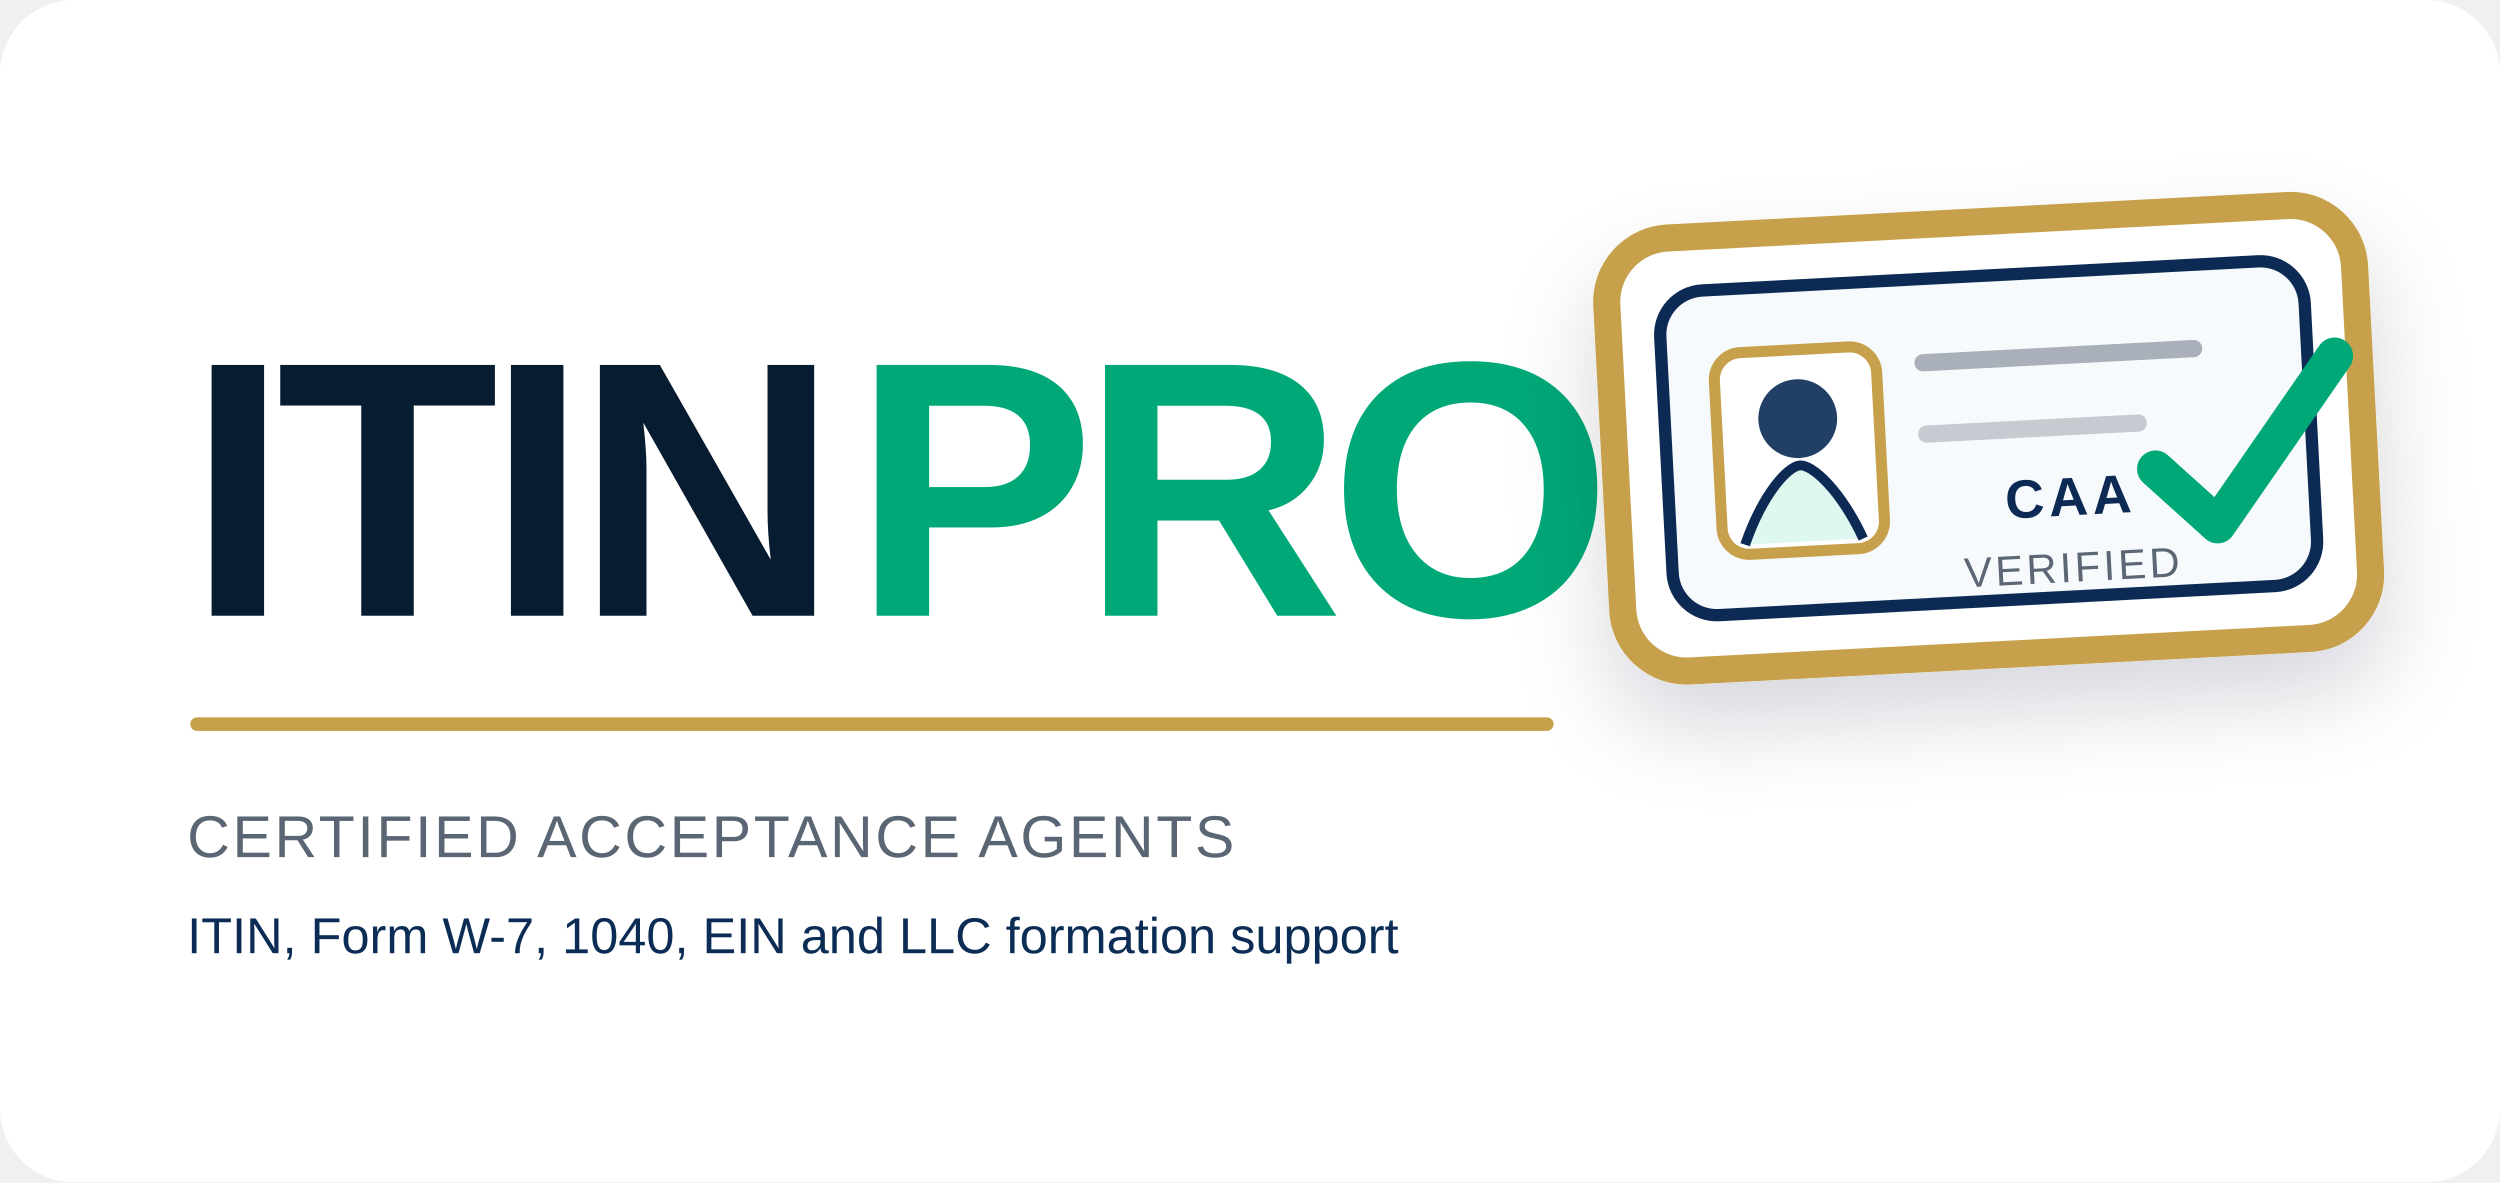
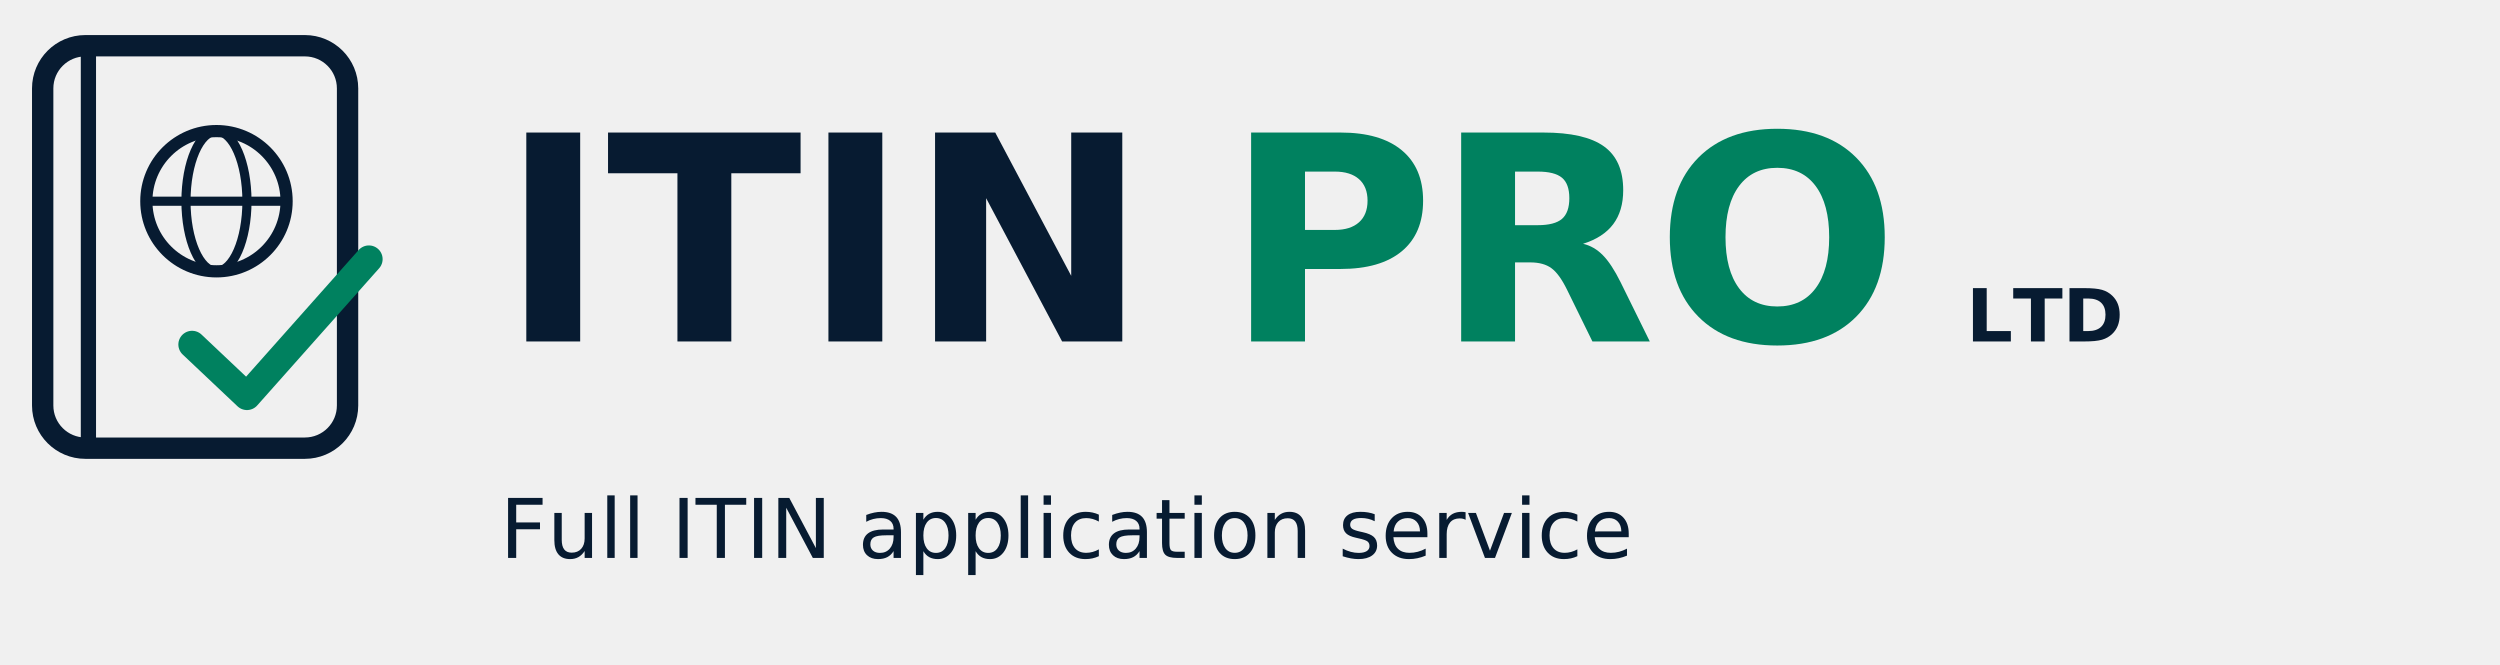
- <svg xmlns="http://www.w3.org/2000/svg" width="1015" height="480" viewBox="0 0 1015 480" role="img" aria-labelledby="title desc">
-   <defs>
-     <linearGradient id="navy" x1="0" y1="0" x2="1" y2="1">
-       <stop offset="0" stop-color="#135B9A" />
-       <stop offset=".5" stop-color="#0B2C55" />
-       <stop offset="1" stop-color="#071B31" />
-     </linearGradient>
-     <filter id="shadow" x="-30%" y="-30%" width="160%" height="160%">
-       <feDropShadow dx="0" dy="18" stdDeviation="18" flood-color="#071B31" flood-opacity=".16" />
-     </filter>
-   </defs>
-   <rect width="1015" height="480" rx="30" fill="#FFFFFF" />
-   <g transform="translate(76 82)">
-     <text x="0" y="168" font-family="Arial Black, Arial, Helvetica, sans-serif" font-size="148" font-weight="900" letter-spacing="-5" fill="#071B31">ITIN</text>
-     <text x="270" y="168" font-family="Arial Black, Arial, Helvetica, sans-serif" font-size="148" font-weight="900" letter-spacing="-6" fill="#00A878">PRO</text>
-     <g transform="translate(575 16) rotate(-3)" filter="url(#shadow)">
-       <rect x="0" y="0" width="304" height="176" rx="26" fill="#FFFFFF" stroke="#C7A04B" stroke-width="11" />
-       <rect x="21" y="22" width="262" height="132" rx="18" fill="#F7FAFC" stroke="#0B2C55" stroke-width="5" />
-       <rect x="42" y="48" width="66" height="82" rx="11" fill="#FFFFFF" stroke="#C7A04B" stroke-width="4.5" />
-       <circle cx="75" cy="76" r="16" fill="#0B2C55" opacity=".9" />
-       <path d="M51 126c8-20 19-31 24-31s16 11 24 31" fill="#DFF8EF" stroke="#0B2C55" stroke-width="4" />
-       <path d="M127 56h110" stroke="#5B6675" stroke-width="7" stroke-linecap="round" opacity=".5" />
-       <path d="M127 85h86" stroke="#5B6675" stroke-width="7" stroke-linecap="round" opacity=".32" />
-       <text x="183" y="121" text-anchor="middle" font-family="Arial, Helvetica, sans-serif" font-size="22" font-weight="800" letter-spacing="1.8" fill="#0B2C55">CAA</text>
-       <text x="183" y="148" text-anchor="middle" font-family="Arial, Helvetica, sans-serif" font-size="17" letter-spacing="1.3" fill="#5B6675">VERIFIED</text>
-       <path d="M219 104l24 24 51-66" fill="none" stroke="#00A878" stroke-width="15" stroke-linecap="round" stroke-linejoin="round" />
-     </g>
-     <path d="M4 212h548" stroke="#C7A04B" stroke-width="5.5" stroke-linecap="round" />
-     <text x="0" y="266" font-family="Arial, Helvetica, sans-serif" font-size="24" letter-spacing="1.05" fill="#5B6675">CERTIFIED ACCEPTANCE AGENTS</text>
-     <text x="0" y="305" font-family="Arial, Helvetica, sans-serif" font-size="20.5" fill="#0B2C55">ITIN, Form W-7, 1040, EIN and LLC formation support</text>
+ <svg xmlns="http://www.w3.org/2000/svg" width="820" height="218" viewBox="0 0 820 218" role="img" aria-labelledby="title desc">
+   <g transform="translate(0 0) scale(1)">
+     <rect x="14" y="15" width="100" height="132" rx="14" fill="none" stroke="#071B31" stroke-width="7" />
+     <path d="M29 17v128" fill="none" stroke="#071B31" stroke-width="5" />
+     <circle cx="71" cy="66" r="23" fill="none" stroke="#071B31" stroke-width="4" />
+     <ellipse cx="71" cy="66" rx="10" ry="23" fill="none" stroke="#071B31" stroke-width="3" />
+     <path d="M48 66h46" fill="none" stroke="#071B31" stroke-width="3" />
+     <path d="m63 113 18 17 40-45" fill="none" stroke="#00815F" stroke-width="9" stroke-linecap="round" stroke-linejoin="round" />
  </g>
+   <path d="M188 1493H573V0H188Z" transform="translate(164.000 112) scale(0.045898 -0.045898)" fill="#071B31" />
+   <path d="M10 1493H1386V1202H891V0H506V1202H10Z" transform="translate(198.975 112) scale(0.045898 -0.045898)" fill="#071B31" />
+   <path d="M188 1493H573V0H188Z" transform="translate(263.095 112) scale(0.045898 -0.045898)" fill="#071B31" />
+   <path d="M188 1493H618L1161 469V1493H1526V0H1096L553 1024V0H188Z" transform="translate(298.069 112) scale(0.045898 -0.045898)" fill="#071B31" />
+   <path d="M188 1493H827Q1112 1493 1264.5 1366.5Q1417 1240 1417 1006Q1417 771 1264.5 644.5Q1112 518 827 518H573V0H188ZM573 1214V797H786Q898 797 959.0 851.5Q1020 906 1020 1006Q1020 1106 959.0 1160.0Q898 1214 786 1214Z" transform="translate(401.739 112) scale(0.045898 -0.045898)" fill="#00815F" />
+   <path d="M735 831Q856 831 908.5 876.0Q961 921 961 1024Q961 1126 908.5 1170.0Q856 1214 735 1214H573V831ZM573 565V0H188V1493H776Q1071 1493 1208.5 1394.0Q1346 1295 1346 1081Q1346 933 1274.5 838.0Q1203 743 1059 698Q1138 680 1200.5 616.5Q1263 553 1327 424L1536 0H1126L944 371Q889 483 832.5 524.0Q776 565 682 565Z" transform="translate(470.633 112) scale(0.045898 -0.045898)" fill="#00815F" />
+   <path d="M870 1241Q694 1241 597.0 1111.0Q500 981 500 745Q500 510 597.0 380.0Q694 250 870 250Q1047 250 1144.0 380.0Q1241 510 1241 745Q1241 981 1144.0 1111.0Q1047 1241 870 1241ZM870 1520Q1230 1520 1434.0 1314.0Q1638 1108 1638 745Q1638 383 1434.0 177.0Q1230 -29 870 -29Q511 -29 306.5 177.0Q102 383 102 745Q102 1108 306.5 1314.0Q511 1520 870 1520Z" transform="translate(543.015 112) scale(0.045898 -0.045898)" fill="#00815F" />
+   <path d="M188 1493H573V291H1249V0H188Z" transform="translate(644.924 112) scale(0.011719 -0.011719)" fill="#071B31" />
+   <path d="M10 1493H1386V1202H891V0H506V1202H10Z" transform="translate(660.217 112) scale(0.011719 -0.011719)" fill="#071B31" />
+   <path d="M573 1202V291H711Q947 291 1071.5 408.0Q1196 525 1196 748Q1196 970 1072.0 1086.0Q948 1202 711 1202ZM188 1493H594Q934 1493 1100.5 1444.5Q1267 1396 1386 1280Q1491 1179 1542.0 1047.0Q1593 915 1593 748Q1593 579 1542.0 446.5Q1491 314 1386 213Q1266 97 1098.0 48.5Q930 0 594 0H188Z" transform="translate(676.588 112) scale(0.011719 -0.011719)" fill="#071B31" />
+   <path d="M201 1493H1059V1323H403V883H995V713H403V0H201Z" transform="translate(164.000 183) scale(0.013184 -0.013184)" fill="#071B31" />
+   <path d="M174 442V1120H358V449Q358 290 420.0 210.5Q482 131 606 131Q755 131 841.5 226.0Q928 321 928 485V1120H1112V0H928V172Q861 70 772.5 20.5Q684 -29 567 -29Q374 -29 274.0 91.0Q174 211 174 442ZM637 1147Z" transform="translate(179.530 183) scale(0.013184 -0.013184)" fill="#071B31" />
+   <path d="M193 1556H377V0H193Z" transform="translate(196.643 183) scale(0.013184 -0.013184)" fill="#071B31" />
+   <path d="M193 1556H377V0H193Z" transform="translate(204.144 183) scale(0.013184 -0.013184)" fill="#071B31" />
+   <path d="" transform="translate(211.646 183) scale(0.013184 -0.013184)" fill="#071B31" />
+   <path d="M201 1493H403V0H201Z" transform="translate(220.228 183) scale(0.013184 -0.013184)" fill="#071B31" />
+   <path d="M-6 1493H1257V1323H727V0H524V1323H-6Z" transform="translate(228.191 183) scale(0.013184 -0.013184)" fill="#071B31" />
+   <path d="M201 1493H403V0H201Z" transform="translate(244.684 183) scale(0.013184 -0.013184)" fill="#071B31" />
+   <path d="M201 1493H473L1135 244V1493H1331V0H1059L397 1249V0H201Z" transform="translate(252.646 183) scale(0.013184 -0.013184)" fill="#071B31" />
+   <path d="" transform="translate(272.844 183) scale(0.013184 -0.013184)" fill="#071B31" />
+   <path d="M702 563Q479 563 393.0 512.0Q307 461 307 338Q307 240 371.5 182.5Q436 125 547 125Q700 125 792.5 233.5Q885 342 885 522V563ZM1069 639V0H885V170Q822 68 728.0 19.5Q634 -29 498 -29Q326 -29 224.5 67.5Q123 164 123 326Q123 515 249.5 611.0Q376 707 627 707H885V725Q885 852 801.5 921.5Q718 991 567 991Q471 991 380.0 968.0Q289 945 205 899V1069Q306 1108 401.0 1127.5Q496 1147 586 1147Q829 1147 949.0 1021.0Q1069 895 1069 639Z" transform="translate(281.426 183) scale(0.013184 -0.013184)" fill="#071B31" />
+   <path d="M371 168V-426H186V1120H371V950Q429 1050 517.5 1098.5Q606 1147 729 1147Q933 1147 1060.5 985.0Q1188 823 1188 559Q1188 295 1060.5 133.0Q933 -29 729 -29Q606 -29 517.5 19.5Q429 68 371 168ZM997 559Q997 762 913.5 877.5Q830 993 684 993Q538 993 454.5 877.5Q371 762 371 559Q371 356 454.5 240.5Q538 125 684 125Q830 125 913.5 240.5Q997 356 997 559Z" transform="translate(297.972 183) scale(0.013184 -0.013184)" fill="#071B31" />
+   <path d="M371 168V-426H186V1120H371V950Q429 1050 517.5 1098.5Q606 1147 729 1147Q933 1147 1060.5 985.0Q1188 823 1188 559Q1188 295 1060.5 133.0Q933 -29 729 -29Q606 -29 517.5 19.5Q429 68 371 168ZM997 559Q997 762 913.5 877.5Q830 993 684 993Q538 993 454.5 877.5Q371 762 371 559Q371 356 454.5 240.5Q538 125 684 125Q830 125 913.5 240.5Q997 356 997 559Z" transform="translate(315.110 183) scale(0.013184 -0.013184)" fill="#071B31" />
+   <path d="M193 1556H377V0H193Z" transform="translate(332.249 183) scale(0.013184 -0.013184)" fill="#071B31" />
+   <path d="M193 1120H377V0H193ZM193 1556H377V1323H193Z" transform="translate(339.750 183) scale(0.013184 -0.013184)" fill="#071B31" />
+   <path d="M999 1077V905Q921 948 842.5 969.5Q764 991 684 991Q505 991 406.0 877.5Q307 764 307 559Q307 354 406.0 240.5Q505 127 684 127Q764 127 842.5 148.5Q921 170 999 213V43Q922 7 839.5 -11.0Q757 -29 664 -29Q411 -29 262.0 130.0Q113 289 113 559Q113 833 263.5 990.0Q414 1147 676 1147Q761 1147 842.0 1129.5Q923 1112 999 1077Z" transform="translate(347.252 183) scale(0.013184 -0.013184)" fill="#071B31" />
+   <path d="M702 563Q479 563 393.0 512.0Q307 461 307 338Q307 240 371.5 182.5Q436 125 547 125Q700 125 792.5 233.5Q885 342 885 522V563ZM1069 639V0H885V170Q822 68 728.0 19.5Q634 -29 498 -29Q326 -29 224.5 67.5Q123 164 123 326Q123 515 249.5 611.0Q376 707 627 707H885V725Q885 852 801.5 921.5Q718 991 567 991Q471 991 380.0 968.0Q289 945 205 899V1069Q306 1108 401.0 1127.5Q496 1147 586 1147Q829 1147 949.0 1021.0Q1069 895 1069 639Z" transform="translate(362.097 183) scale(0.013184 -0.013184)" fill="#071B31" />
+   <path d="M375 1438V1120H754V977H375V369Q375 232 412.5 193.0Q450 154 565 154H754V0H565Q352 0 271.0 79.5Q190 159 190 369V977H55V1120H190V1438Z" transform="translate(378.642 183) scale(0.013184 -0.013184)" fill="#071B31" />
+   <path d="M193 1120H377V0H193ZM193 1556H377V1323H193Z" transform="translate(389.229 183) scale(0.013184 -0.013184)" fill="#071B31" />
+   <path d="M627 991Q479 991 393.0 875.5Q307 760 307 559Q307 358 392.5 242.5Q478 127 627 127Q774 127 860.0 243.0Q946 359 946 559Q946 758 860.0 874.5Q774 991 627 991ZM627 1147Q867 1147 1004.0 991.0Q1141 835 1141 559Q1141 284 1004.0 127.5Q867 -29 627 -29Q386 -29 249.5 127.5Q113 284 113 559Q113 835 249.5 991.0Q386 1147 627 1147Z" transform="translate(396.730 183) scale(0.013184 -0.013184)" fill="#071B31" />
+   <path d="M1124 676V0H940V670Q940 829 878.0 908.0Q816 987 692 987Q543 987 457.0 892.0Q371 797 371 633V0H186V1120H371V946Q437 1047 526.5 1097.0Q616 1147 733 1147Q926 1147 1025.0 1027.5Q1124 908 1124 676Z" transform="translate(413.249 183) scale(0.013184 -0.013184)" fill="#071B31" />
+   <path d="" transform="translate(430.361 183) scale(0.013184 -0.013184)" fill="#071B31" />
+   <path d="M907 1087V913Q829 953 745.0 973.0Q661 993 571 993Q434 993 365.5 951.0Q297 909 297 825Q297 761 346.0 724.5Q395 688 543 655L606 641Q802 599 884.5 522.5Q967 446 967 309Q967 153 843.5 62.0Q720 -29 504 -29Q414 -29 316.5 -11.5Q219 6 111 41V231Q213 178 312.0 151.5Q411 125 508 125Q638 125 708.0 169.5Q778 214 778 295Q778 370 727.5 410.0Q677 450 506 487L442 502Q271 538 195.0 612.5Q119 687 119 817Q119 975 231.0 1061.0Q343 1147 549 1147Q651 1147 741.0 1132.0Q831 1117 907 1087Z" transform="translate(438.944 183) scale(0.013184 -0.013184)" fill="#071B31" />
+   <path d="M1151 606V516H305Q317 326 419.5 226.5Q522 127 705 127Q811 127 910.5 153.0Q1010 179 1108 231V57Q1009 15 905.0 -7.0Q801 -29 694 -29Q426 -29 269.5 127.0Q113 283 113 549Q113 824 261.5 985.5Q410 1147 662 1147Q888 1147 1019.5 1001.5Q1151 856 1151 606ZM967 660Q965 811 882.5 901.0Q800 991 664 991Q510 991 417.5 904.0Q325 817 311 659Z" transform="translate(453.011 183) scale(0.013184 -0.013184)" fill="#071B31" />
+   <path d="M842 948Q811 966 774.5 974.5Q738 983 694 983Q538 983 454.5 881.5Q371 780 371 590V0H186V1120H371V946Q429 1048 522.0 1097.5Q615 1147 748 1147Q767 1147 790.0 1144.5Q813 1142 841 1137Z" transform="translate(469.622 183) scale(0.013184 -0.013184)" fill="#071B31" />
+   <path d="M61 1120H256L606 180L956 1120H1151L731 0H481Z" transform="translate(480.723 183) scale(0.013184 -0.013184)" fill="#071B31" />
+   <path d="M193 1120H377V0H193ZM193 1556H377V1323H193Z" transform="translate(496.701 183) scale(0.013184 -0.013184)" fill="#071B31" />
+   <path d="M999 1077V905Q921 948 842.5 969.5Q764 991 684 991Q505 991 406.0 877.5Q307 764 307 559Q307 354 406.0 240.5Q505 127 684 127Q764 127 842.5 148.5Q921 170 999 213V43Q922 7 839.5 -11.0Q757 -29 664 -29Q411 -29 262.0 130.0Q113 289 113 559Q113 833 263.5 990.0Q414 1147 676 1147Q761 1147 842.0 1129.5Q923 1112 999 1077Z" transform="translate(504.203 183) scale(0.013184 -0.013184)" fill="#071B31" />
+   <path d="M1151 606V516H305Q317 326 419.5 226.5Q522 127 705 127Q811 127 910.5 153.0Q1010 179 1108 231V57Q1009 15 905.0 -7.0Q801 -29 694 -29Q426 -29 269.5 127.0Q113 283 113 549Q113 824 261.5 985.5Q410 1147 662 1147Q888 1147 1019.5 1001.5Q1151 856 1151 606ZM967 660Q965 811 882.5 901.0Q800 991 664 991Q510 991 417.5 904.0Q325 817 311 659Z" transform="translate(519.047 183) scale(0.013184 -0.013184)" fill="#071B31" />
</svg>
